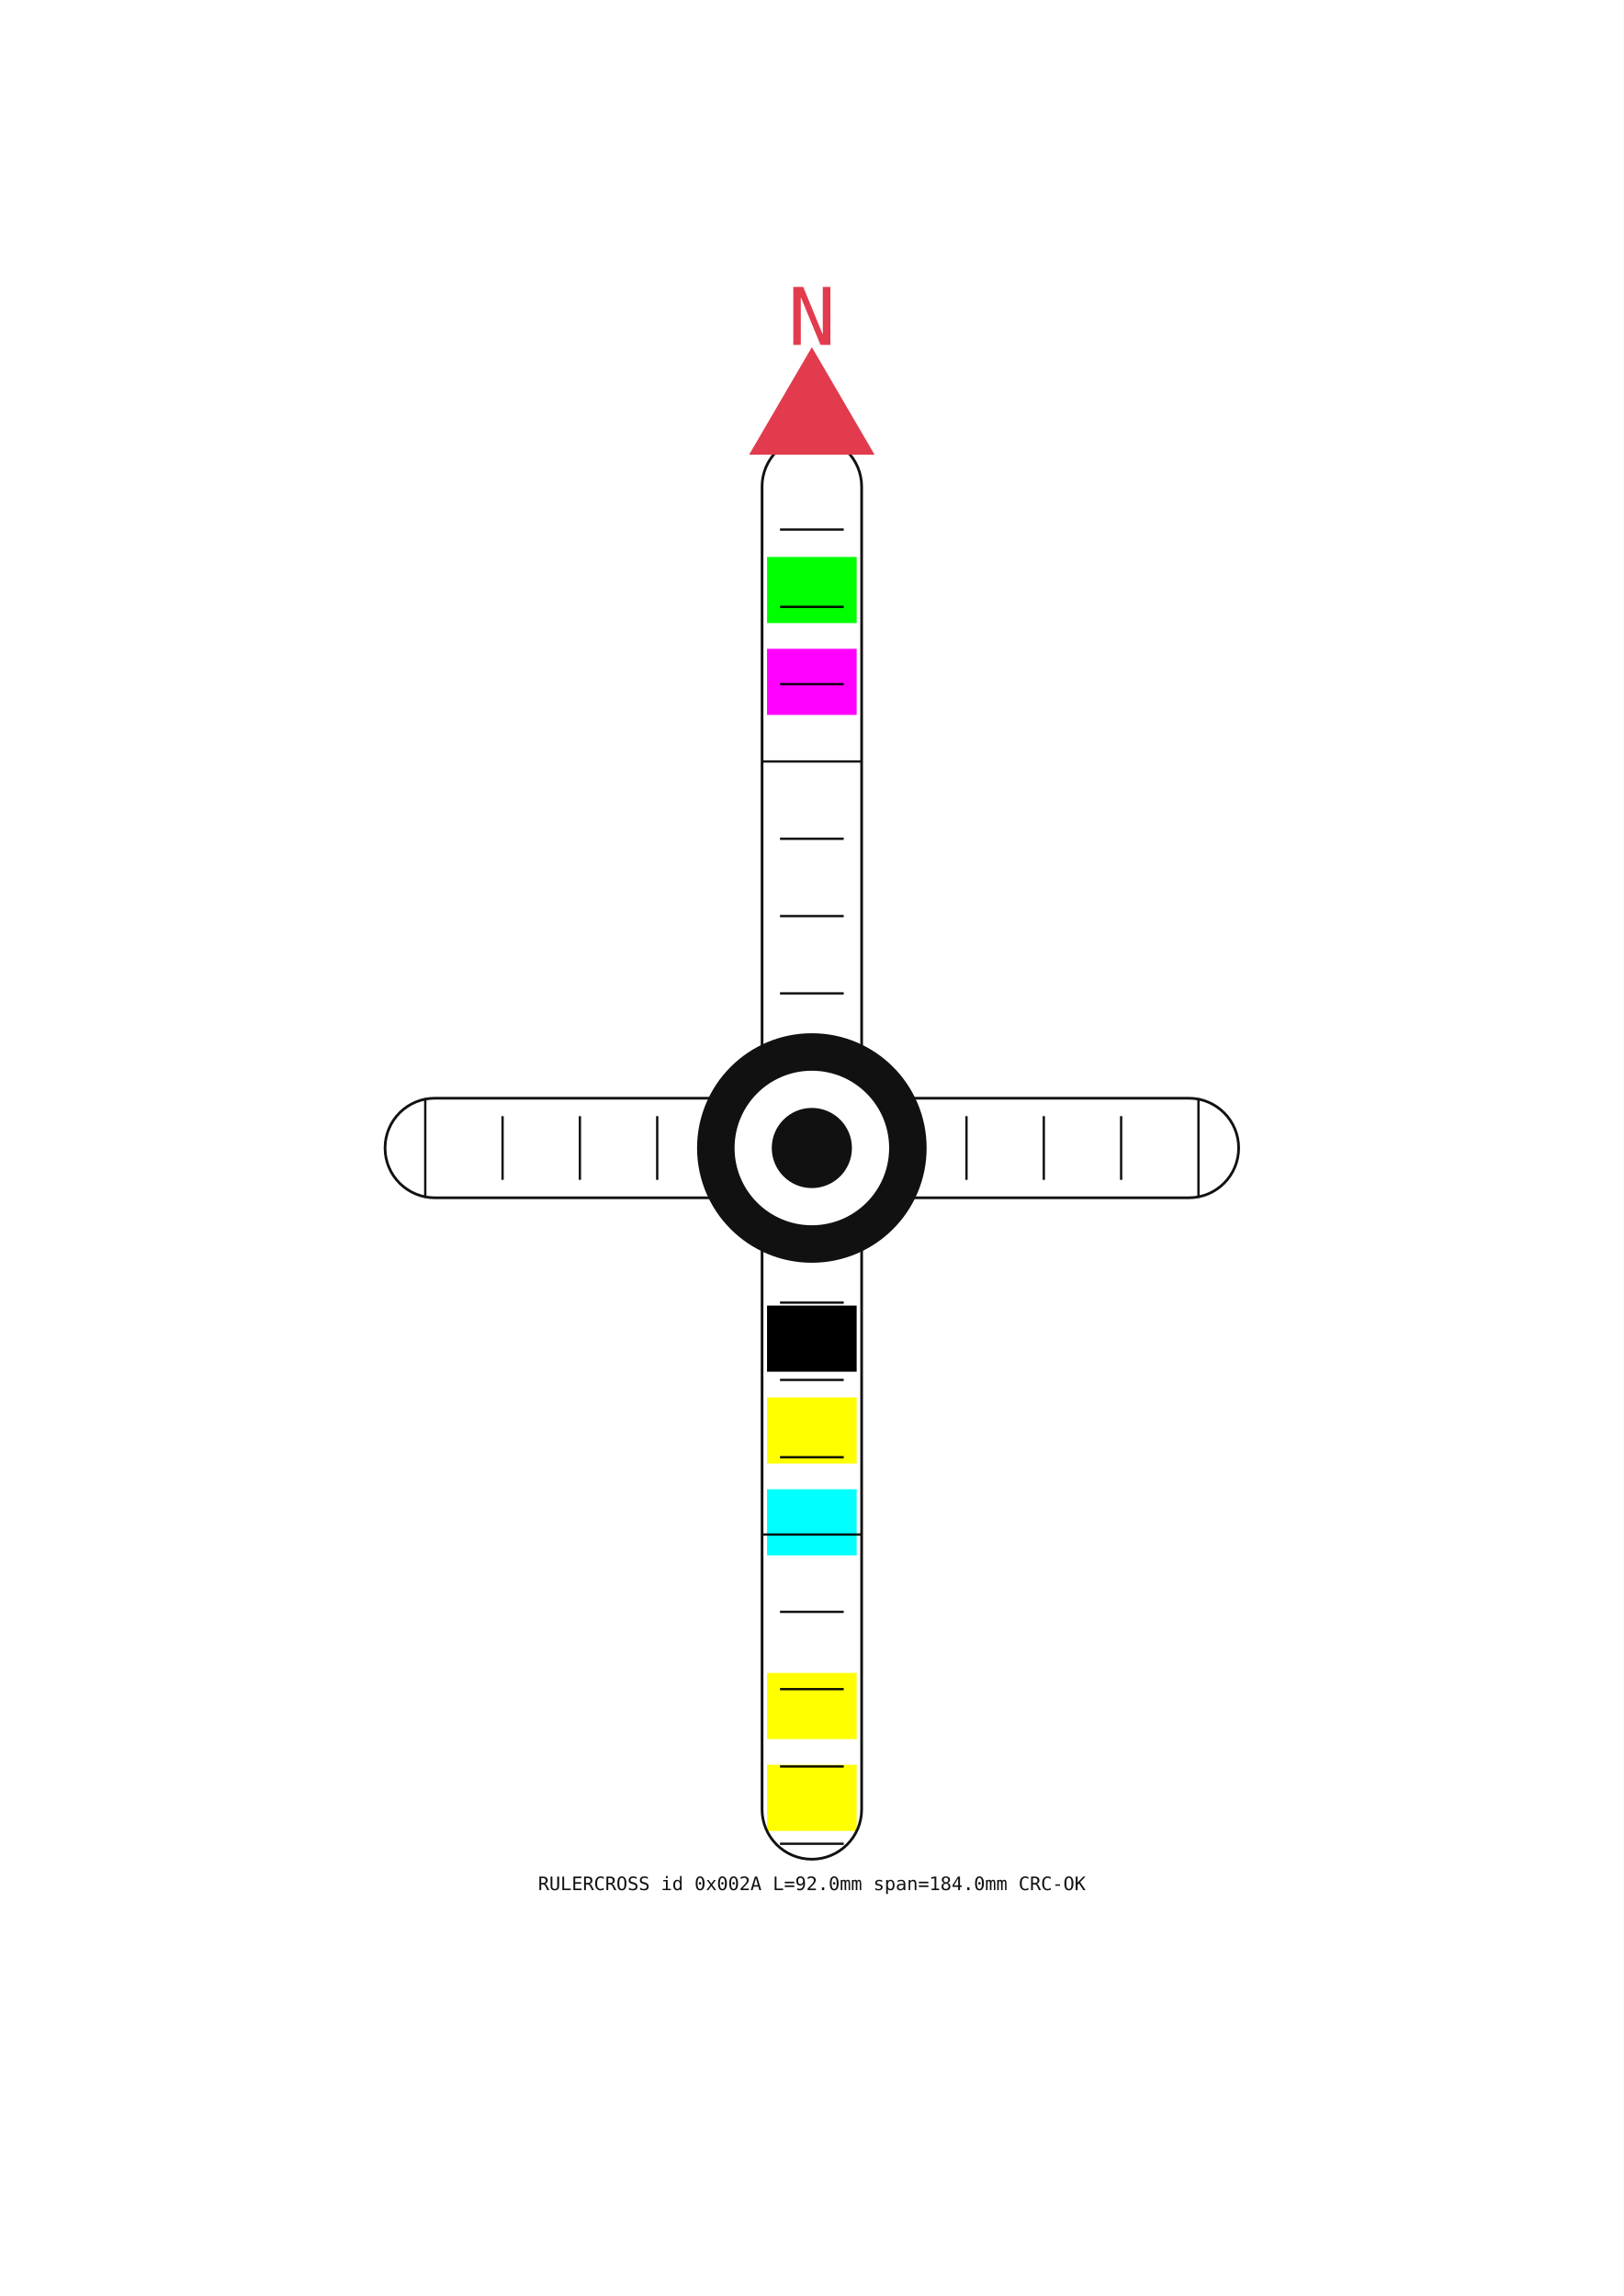
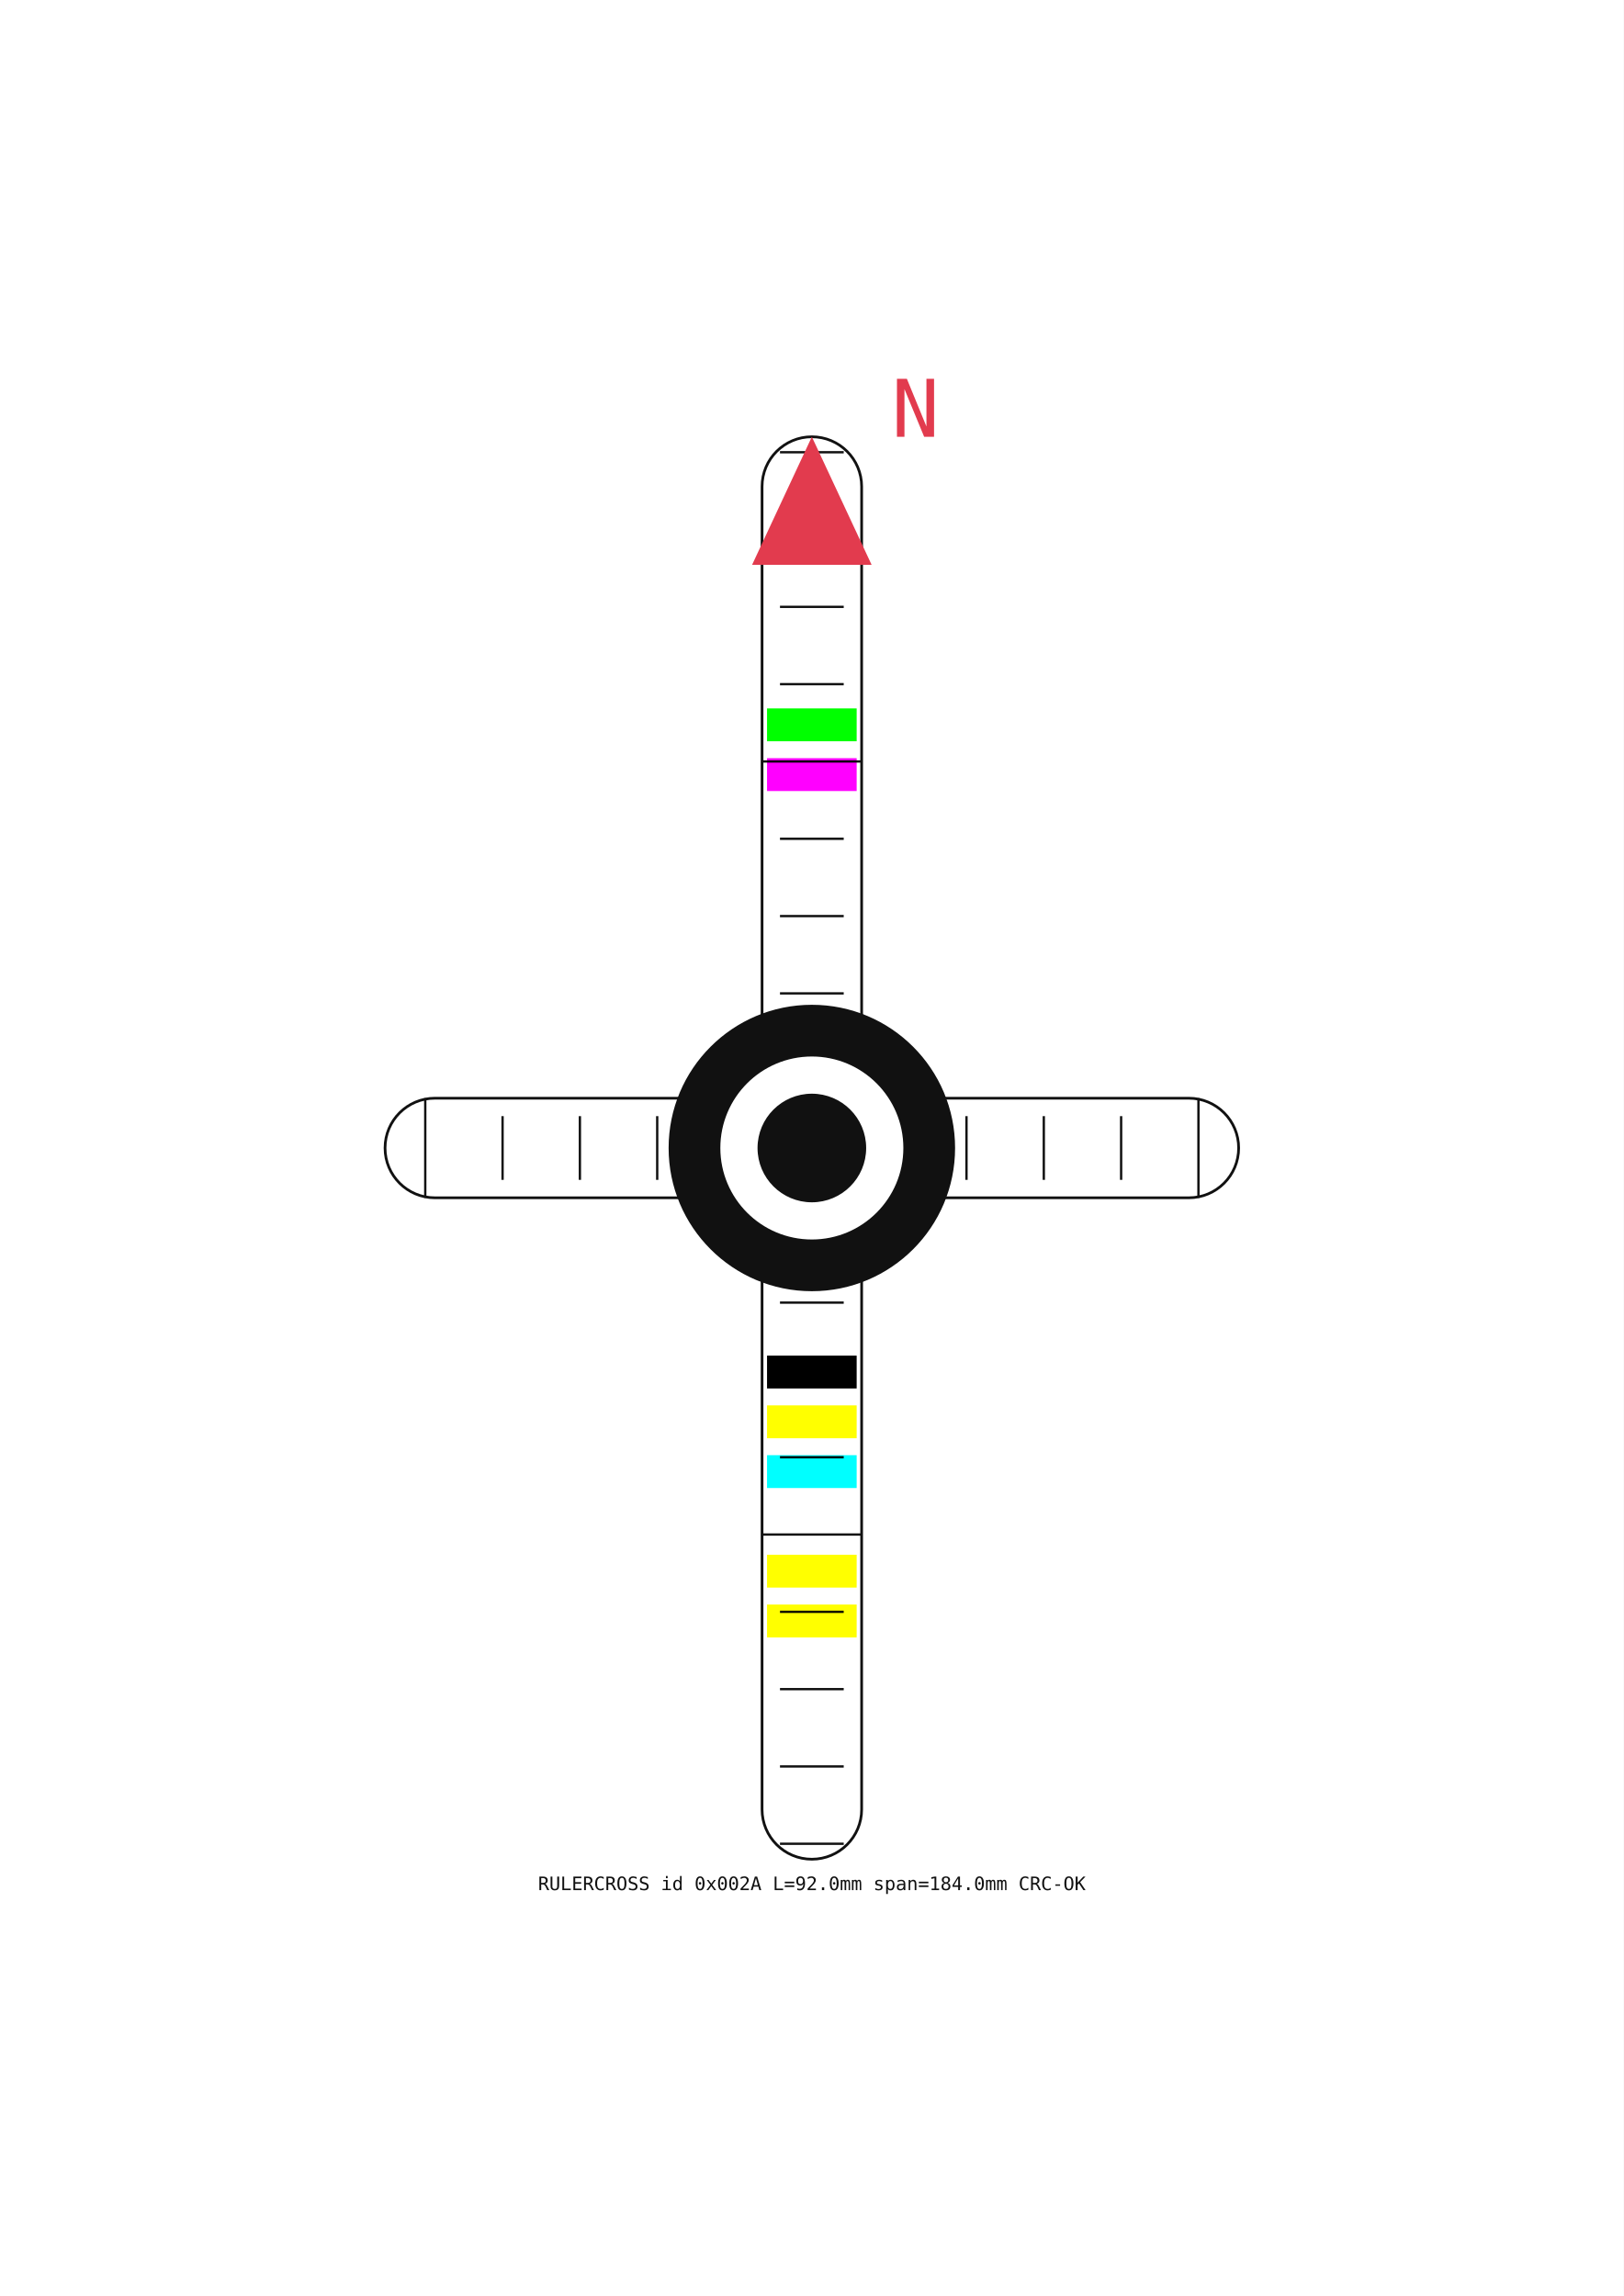
<svg xmlns="http://www.w3.org/2000/svg" width="210.000mm" height="297.000mm" viewBox="0 0 210.000 297.000">
  <rect width="210.000" height="297.000" fill="white" />
  <g fill="none" stroke="#111" stroke-width="0.35">
    <rect x="98.560" y="56.500" width="12.880" height="184.000" rx="6.44" fill="#fff" />
    <rect x="49.800" y="142.060" width="110.400" height="12.880" rx="6.44" fill="#fff" />
  </g>
  <g stroke="#111" stroke-width="0.3">
    <line x1="100.878" y1="138.500" x2="109.122" y2="138.500" />
    <line x1="100.878" y1="158.500" x2="109.122" y2="158.500" />
    <line x1="100.878" y1="128.500" x2="109.122" y2="128.500" />
    <line x1="100.878" y1="168.500" x2="109.122" y2="168.500" />
    <line x1="100.878" y1="118.500" x2="109.122" y2="118.500" />
    <line x1="100.878" y1="178.500" x2="109.122" y2="178.500" />
    <line x1="100.878" y1="108.500" x2="109.122" y2="108.500" />
    <line x1="100.878" y1="188.500" x2="109.122" y2="188.500" />
    <line x1="98.560" y1="98.500" x2="111.440" y2="98.500" />
    <line x1="98.560" y1="198.500" x2="111.440" y2="198.500" />
    <line x1="100.878" y1="88.500" x2="109.122" y2="88.500" />
    <line x1="100.878" y1="208.500" x2="109.122" y2="208.500" />
    <line x1="100.878" y1="78.500" x2="109.122" y2="78.500" />
    <line x1="100.878" y1="218.500" x2="109.122" y2="218.500" />
    <line x1="100.878" y1="68.500" x2="109.122" y2="68.500" />
    <line x1="100.878" y1="228.500" x2="109.122" y2="228.500" />
    <line x1="100.878" y1="58.500" x2="109.122" y2="58.500" />
    <line x1="100.878" y1="238.500" x2="109.122" y2="238.500" />
    <line x1="115.000" y1="152.622" x2="115.000" y2="144.378" />
    <line x1="95.000" y1="152.622" x2="95.000" y2="144.378" />
    <line x1="125.000" y1="152.622" x2="125.000" y2="144.378" />
    <line x1="85.000" y1="152.622" x2="85.000" y2="144.378" />
    <line x1="135.000" y1="152.622" x2="135.000" y2="144.378" />
    <line x1="75.000" y1="152.622" x2="75.000" y2="144.378" />
    <line x1="145.000" y1="152.622" x2="145.000" y2="144.378" />
    <line x1="65.000" y1="152.622" x2="65.000" y2="144.378" />
    <line x1="155.000" y1="154.940" x2="155.000" y2="142.060" />
    <line x1="55.000" y1="154.940" x2="55.000" y2="142.060" />
  </g>
  <g style="mix-blend-mode:multiply">
-     <rect x="99.204" y="119.563" width="11.592" height="8.554" fill="rgb(255,255,255)" />
-     <rect x="99.204" y="107.683" width="11.592" height="8.554" fill="rgb(255,255,255)" />
-     <rect x="99.204" y="95.803" width="11.592" height="8.554" fill="rgb(255,255,255)" />
-     <rect x="99.204" y="83.923" width="11.592" height="8.554" fill="rgb(255,0,255)" />
-     <rect x="99.204" y="72.043" width="11.592" height="8.554" fill="rgb(0,255,0)" />
-     <rect x="99.204" y="60.163" width="11.592" height="8.554" fill="rgb(255,255,255)" />
-     <rect x="99.204" y="168.883" width="11.592" height="8.554" fill="rgb(0,0,0)" />
-     <rect x="99.204" y="180.763" width="11.592" height="8.554" fill="rgb(255,255,0)" />
-     <rect x="99.204" y="192.643" width="11.592" height="8.554" fill="rgb(0,255,255)" />
-     <rect x="99.204" y="204.523" width="11.592" height="8.554" fill="rgb(255,255,255)" />
-     <rect x="99.204" y="216.403" width="11.592" height="8.554" fill="rgb(255,255,0)" />
-     <rect x="99.204" y="228.283" width="11.592" height="8.554" fill="rgb(255,255,0)" />
+     <rect x="99.204" y="117.395" width="11.592" height="4.250" fill="rgb(255,255,255)" />
+     <rect x="99.204" y="110.955" width="11.592" height="4.250" fill="rgb(255,255,255)" />
+     <rect x="99.204" y="104.515" width="11.592" height="4.250" fill="rgb(255,255,255)" />
+     <rect x="99.204" y="98.075" width="11.592" height="4.250" fill="rgb(255,0,255)" />
+     <rect x="99.204" y="91.635" width="11.592" height="4.250" fill="rgb(0,255,0)" />
+     <rect x="99.204" y="85.195" width="11.592" height="4.250" fill="rgb(255,255,255)" />
+     <rect x="99.204" y="175.355" width="11.592" height="4.250" fill="rgb(0,0,0)" />
+     <rect x="99.204" y="181.795" width="11.592" height="4.250" fill="rgb(255,255,0)" />
+     <rect x="99.204" y="188.235" width="11.592" height="4.250" fill="rgb(0,255,255)" />
+     <rect x="99.204" y="194.675" width="11.592" height="4.250" fill="rgb(255,255,255)" />
+     <rect x="99.204" y="201.115" width="11.592" height="4.250" fill="rgb(255,255,0)" />
+     <rect x="99.204" y="207.555" width="11.592" height="4.250" fill="rgb(255,255,0)" />
  </g>
-   <circle cx="105.000" cy="148.500" r="14.720" fill="#111" stroke="#111" stroke-width="0.25" />
-   <circle cx="105.000" cy="148.500" r="10.120" fill="#fff" stroke="#111" stroke-width="0.25" />
-   <circle cx="105.000" cy="148.500" r="5.060" fill="#111" stroke="#111" stroke-width="0.25" />
-   <polygon points="105.000,44.908 96.886,58.818 113.114,58.818" fill="#E23B4E" />
-   <text x="105.000" y="44.608" font-family="monospace" font-size="10.30" text-anchor="middle" fill="#E23B4E">N</text>
+   <circle cx="105.000" cy="148.500" r="18.400" fill="#111" stroke="#111" stroke-width="0.25" />
+   <circle cx="105.000" cy="148.500" r="11.960" fill="#fff" stroke="#111" stroke-width="0.25" />
+   <circle cx="105.000" cy="148.500" r="6.900" fill="#111" stroke="#111" stroke-width="0.25" />
+   <polygon points="105.000,56.500 97.272,73.060 112.728,73.060" fill="#E23B4E" />
+   <text x="115.304" y="56.500" font-family="monospace" font-size="10.30" fill="#E23B4E">N</text>
  <text x="105.000" y="244.500" font-family="monospace" font-size="2.4" text-anchor="middle" fill="#111">RULERCROSS  id 0x002A  L=92.0mm  span=184.0mm  CRC-OK</text>
</svg>
